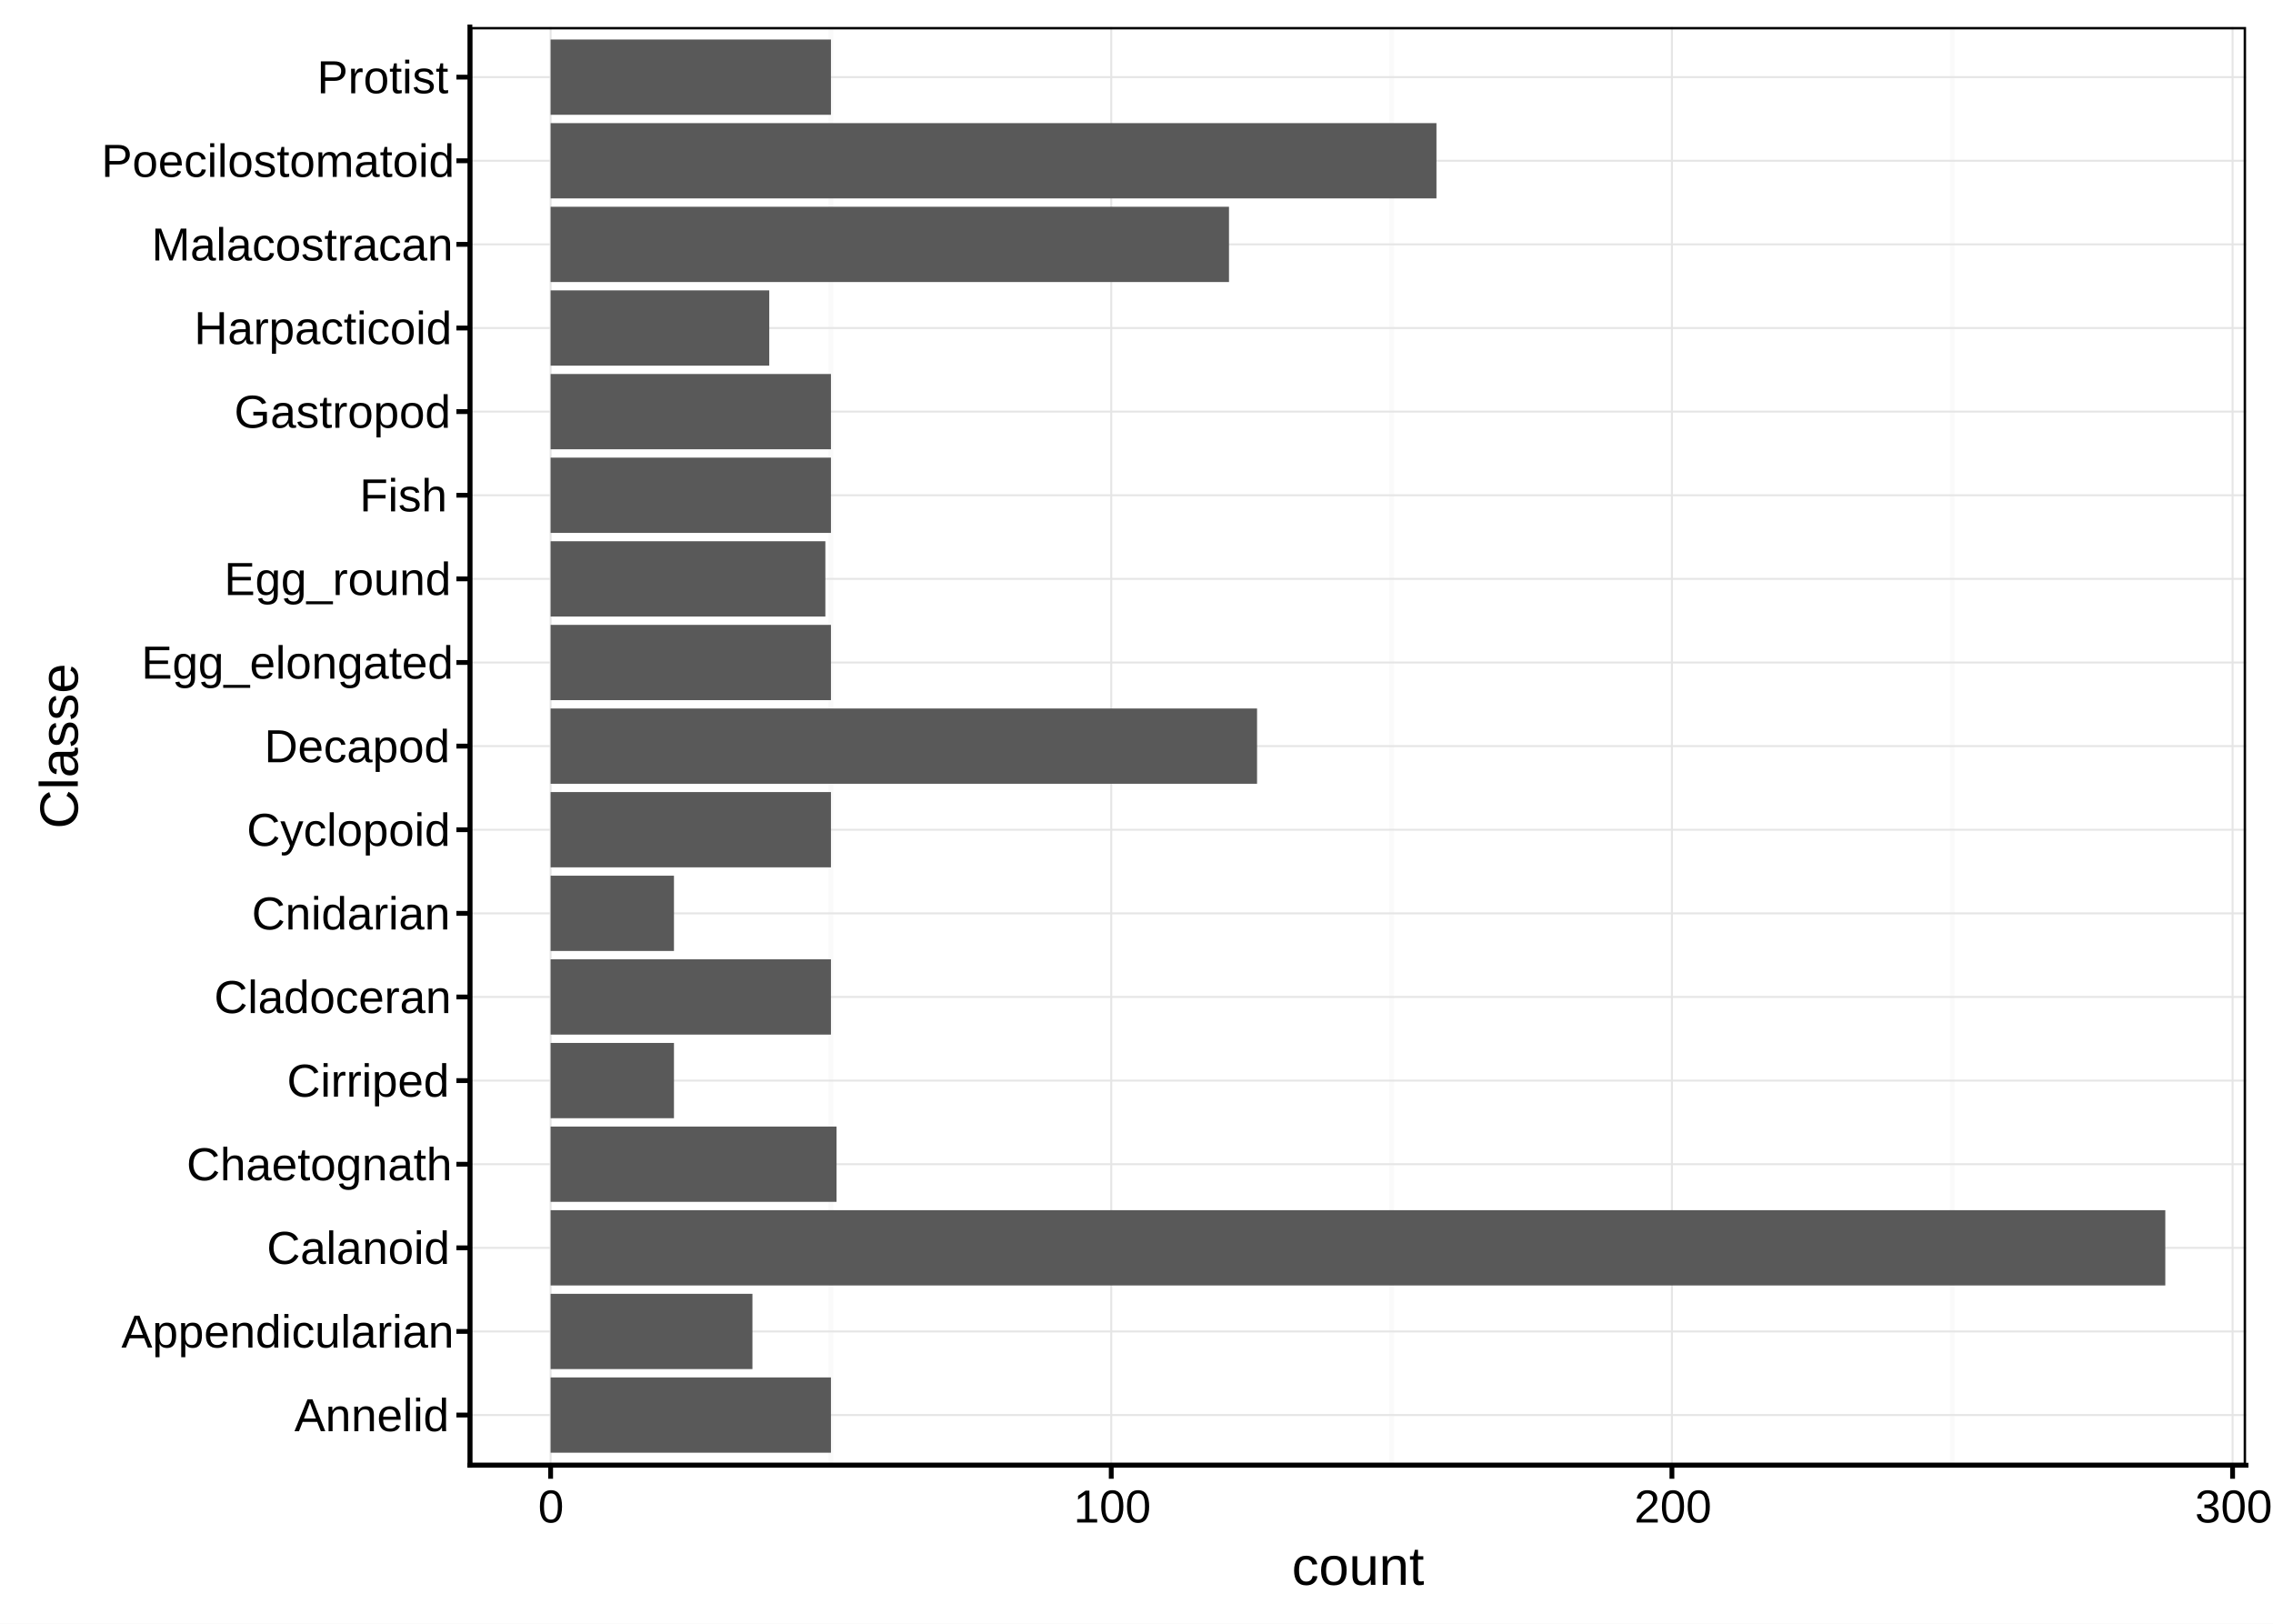
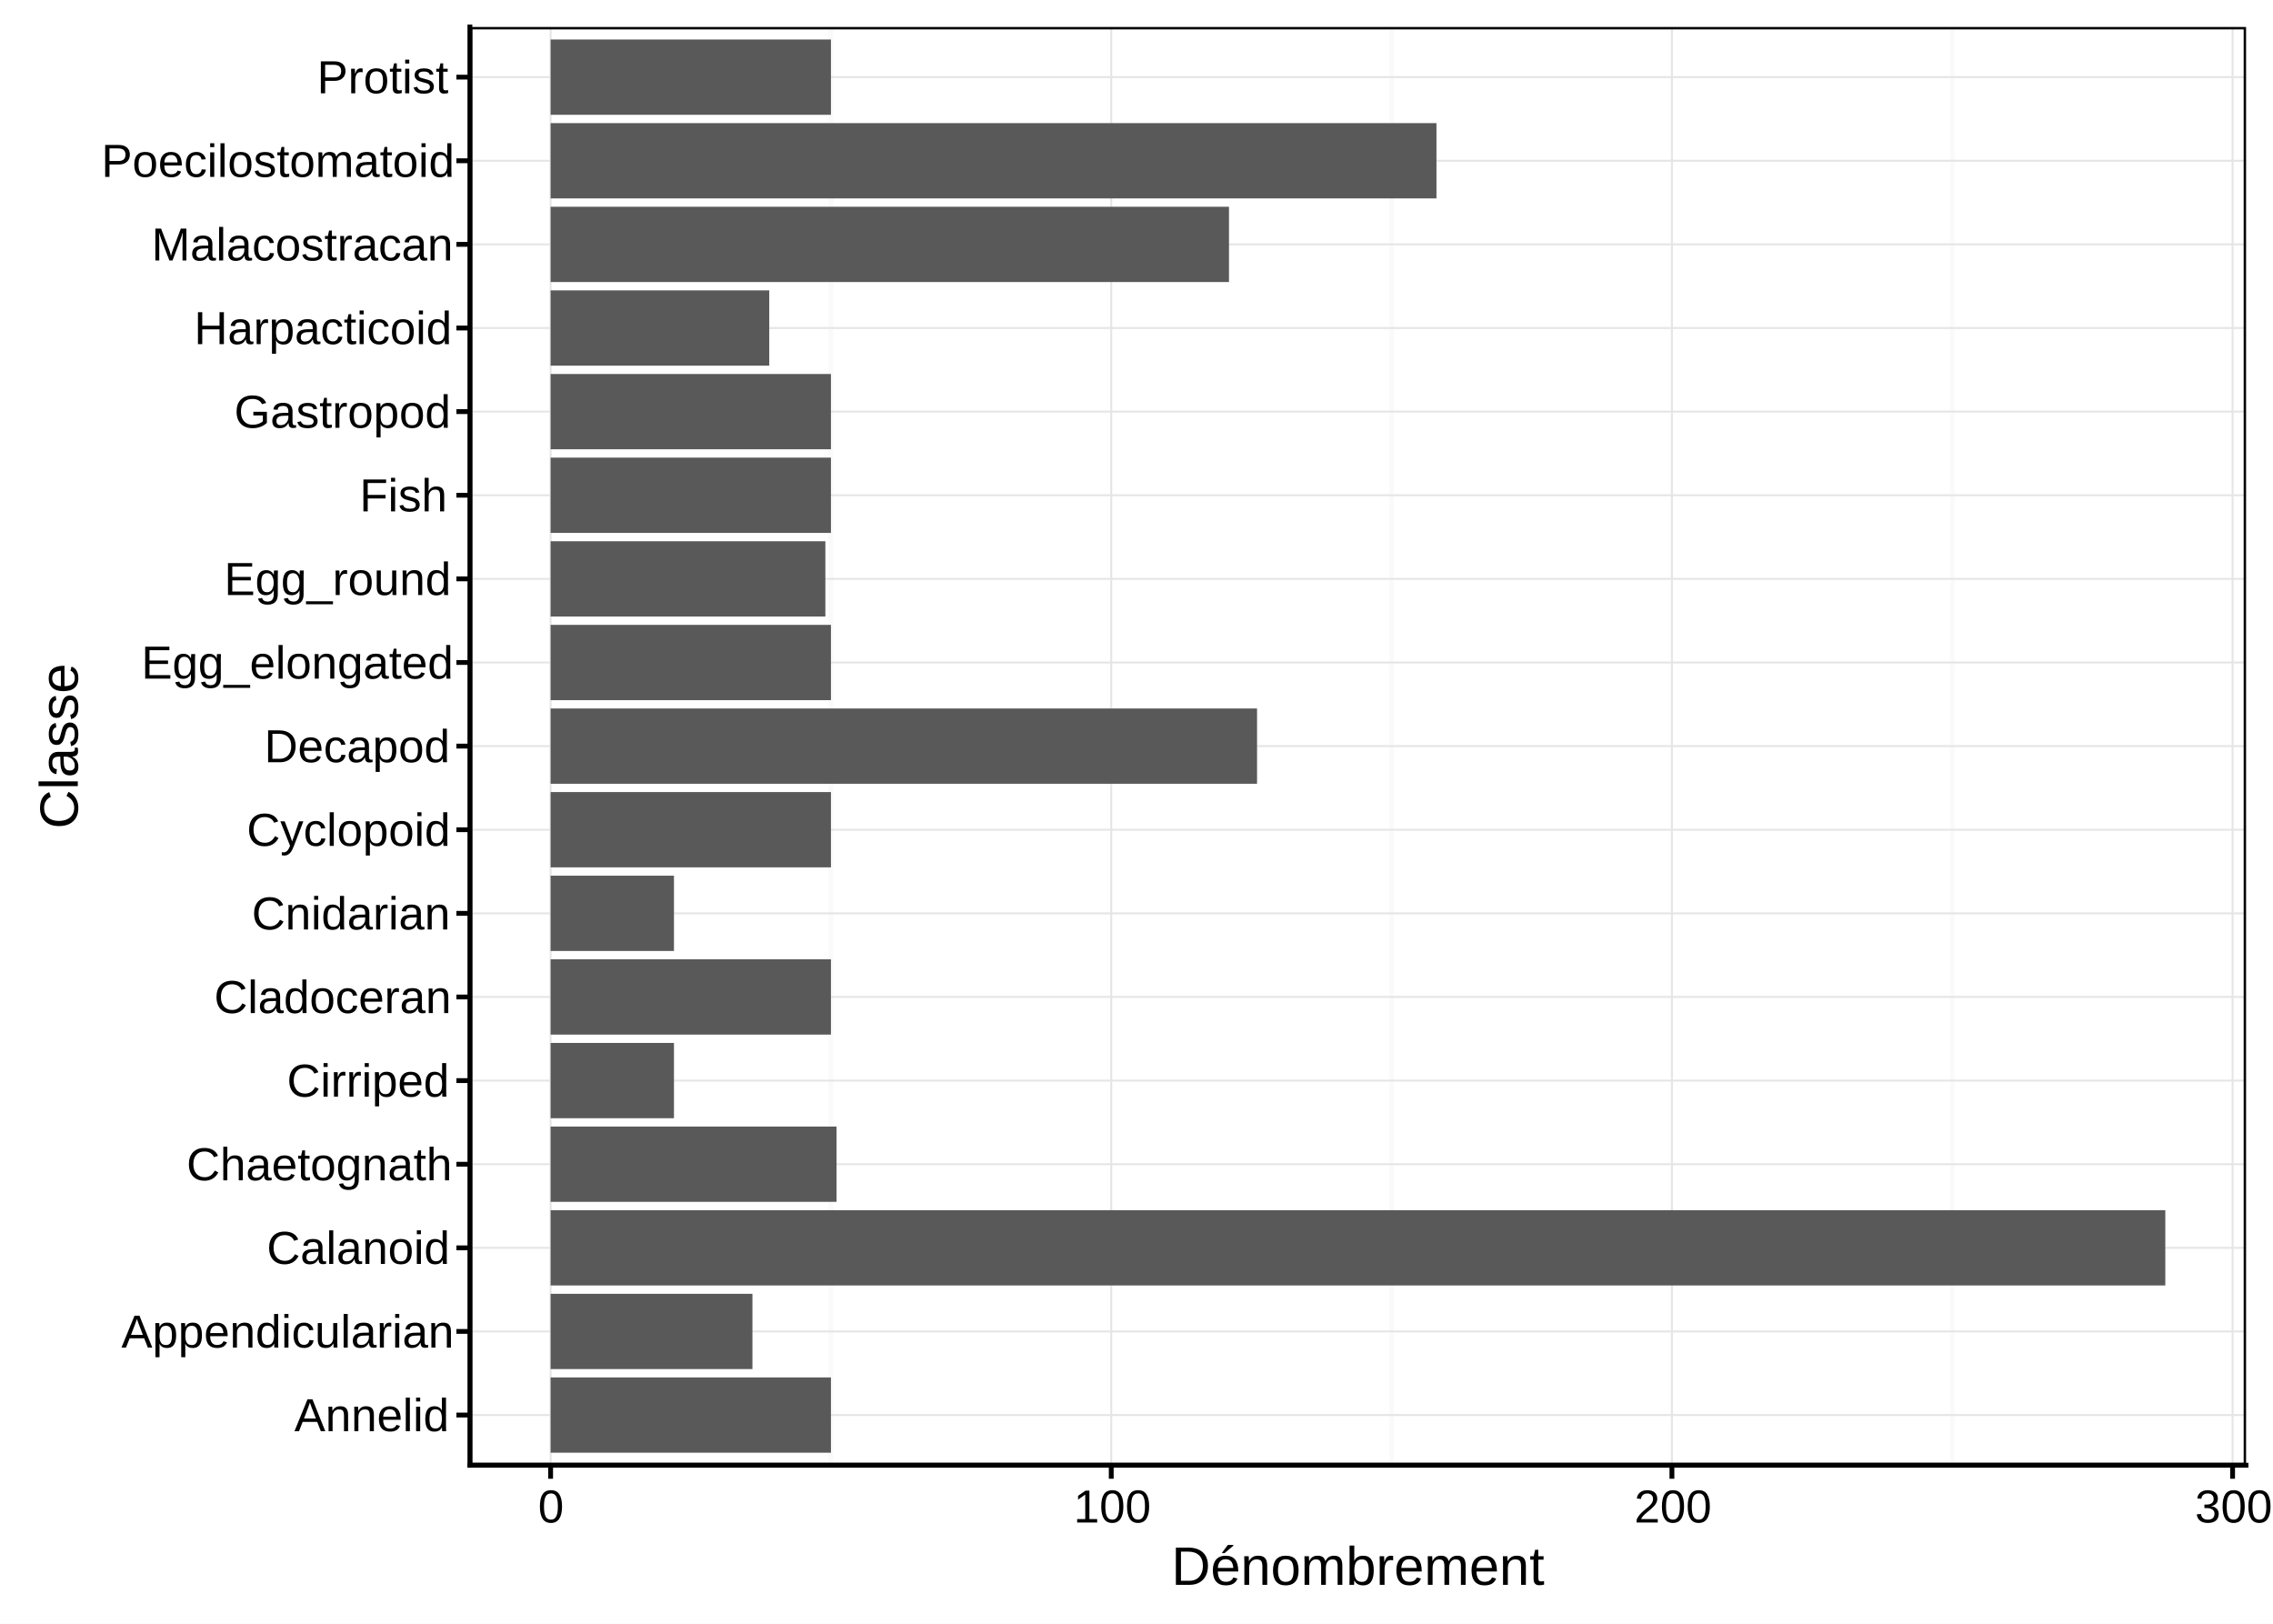
<svg xmlns="http://www.w3.org/2000/svg" viewBox="0 0 504.00 360.00">
  <defs>
    <style type="text/css">
    line, polyline, path, rect, circle {
      fill: none;
      stroke: #000000;
      stroke-linecap: round;
      stroke-linejoin: round;
      stroke-miterlimit: 10.00;
    }
  </style>
  </defs>
  <rect width="100%" height="100%" style="stroke: none; fill: #FFFFFF;" />
  <rect x="0.00" y="0.00" width="504.00" height="360.00" style="stroke-width: 0.00; stroke: none;" />
  <defs>
    <clipPath id="cpMTA0LjE4Nnw0OTguMDIyfDMyNC44NTh8NS45Nzc1OA==">
      <rect x="104.19" y="5.98" width="393.84" height="318.88" />
    </clipPath>
  </defs>
  <rect x="104.19" y="5.98" width="393.84" height="318.88" style="stroke-width: 0.00; stroke: none; fill: #FFFFFF;" clip-path="url(#cpMTA0LjE4Nnw0OTguMDIyfDMyNC44NTh8NS45Nzc1OA==)" />
  <polyline points="184.25,324.86 184.25,5.98 " style="stroke-width: 1.07; stroke: #FAFAFA; stroke-linecap: butt;" clip-path="url(#cpMTA0LjE4Nnw0OTguMDIyfDMyNC44NTh8NS45Nzc1OA==)" />
  <polyline points="308.56,324.86 308.56,5.98 " style="stroke-width: 1.07; stroke: #FAFAFA; stroke-linecap: butt;" clip-path="url(#cpMTA0LjE4Nnw0OTguMDIyfDMyNC44NTh8NS45Nzc1OA==)" />
  <polyline points="432.88,324.86 432.88,5.98 " style="stroke-width: 1.07; stroke: #FAFAFA; stroke-linecap: butt;" clip-path="url(#cpMTA0LjE4Nnw0OTguMDIyfDMyNC44NTh8NS45Nzc1OA==)" />
  <polyline points="104.19,313.73 498.02,313.73 " style="stroke-width: 0.43; stroke: #E5E5E5; stroke-linecap: butt;" clip-path="url(#cpMTA0LjE4Nnw0OTguMDIyfDMyNC44NTh8NS45Nzc1OA==)" />
  <polyline points="104.19,295.19 498.02,295.19 " style="stroke-width: 0.43; stroke: #E5E5E5; stroke-linecap: butt;" clip-path="url(#cpMTA0LjE4Nnw0OTguMDIyfDMyNC44NTh8NS45Nzc1OA==)" />
  <polyline points="104.19,276.66 498.02,276.66 " style="stroke-width: 0.43; stroke: #E5E5E5; stroke-linecap: butt;" clip-path="url(#cpMTA0LjE4Nnw0OTguMDIyfDMyNC44NTh8NS45Nzc1OA==)" />
  <polyline points="104.19,258.12 498.02,258.12 " style="stroke-width: 0.43; stroke: #E5E5E5; stroke-linecap: butt;" clip-path="url(#cpMTA0LjE4Nnw0OTguMDIyfDMyNC44NTh8NS45Nzc1OA==)" />
  <polyline points="104.19,239.58 498.02,239.58 " style="stroke-width: 0.43; stroke: #E5E5E5; stroke-linecap: butt;" clip-path="url(#cpMTA0LjE4Nnw0OTguMDIyfDMyNC44NTh8NS45Nzc1OA==)" />
  <polyline points="104.19,221.04 498.02,221.04 " style="stroke-width: 0.43; stroke: #E5E5E5; stroke-linecap: butt;" clip-path="url(#cpMTA0LjE4Nnw0OTguMDIyfDMyNC44NTh8NS45Nzc1OA==)" />
  <polyline points="104.19,202.50 498.02,202.50 " style="stroke-width: 0.43; stroke: #E5E5E5; stroke-linecap: butt;" clip-path="url(#cpMTA0LjE4Nnw0OTguMDIyfDMyNC44NTh8NS45Nzc1OA==)" />
  <polyline points="104.19,183.96 498.02,183.96 " style="stroke-width: 0.43; stroke: #E5E5E5; stroke-linecap: butt;" clip-path="url(#cpMTA0LjE4Nnw0OTguMDIyfDMyNC44NTh8NS45Nzc1OA==)" />
  <polyline points="104.19,165.42 498.02,165.42 " style="stroke-width: 0.43; stroke: #E5E5E5; stroke-linecap: butt;" clip-path="url(#cpMTA0LjE4Nnw0OTguMDIyfDMyNC44NTh8NS45Nzc1OA==)" />
  <polyline points="104.19,146.88 498.02,146.88 " style="stroke-width: 0.43; stroke: #E5E5E5; stroke-linecap: butt;" clip-path="url(#cpMTA0LjE4Nnw0OTguMDIyfDMyNC44NTh8NS45Nzc1OA==)" />
  <polyline points="104.19,128.34 498.02,128.34 " style="stroke-width: 0.43; stroke: #E5E5E5; stroke-linecap: butt;" clip-path="url(#cpMTA0LjE4Nnw0OTguMDIyfDMyNC44NTh8NS45Nzc1OA==)" />
  <polyline points="104.19,109.80 498.02,109.80 " style="stroke-width: 0.43; stroke: #E5E5E5; stroke-linecap: butt;" clip-path="url(#cpMTA0LjE4Nnw0OTguMDIyfDMyNC44NTh8NS45Nzc1OA==)" />
  <polyline points="104.19,91.26 498.02,91.26 " style="stroke-width: 0.43; stroke: #E5E5E5; stroke-linecap: butt;" clip-path="url(#cpMTA0LjE4Nnw0OTguMDIyfDMyNC44NTh8NS45Nzc1OA==)" />
  <polyline points="104.19,72.72 498.02,72.72 " style="stroke-width: 0.43; stroke: #E5E5E5; stroke-linecap: butt;" clip-path="url(#cpMTA0LjE4Nnw0OTguMDIyfDMyNC44NTh8NS45Nzc1OA==)" />
  <polyline points="104.19,54.18 498.02,54.18 " style="stroke-width: 0.43; stroke: #E5E5E5; stroke-linecap: butt;" clip-path="url(#cpMTA0LjE4Nnw0OTguMDIyfDMyNC44NTh8NS45Nzc1OA==)" />
  <polyline points="104.19,35.64 498.02,35.64 " style="stroke-width: 0.43; stroke: #E5E5E5; stroke-linecap: butt;" clip-path="url(#cpMTA0LjE4Nnw0OTguMDIyfDMyNC44NTh8NS45Nzc1OA==)" />
  <polyline points="104.19,17.10 498.02,17.10 " style="stroke-width: 0.43; stroke: #E5E5E5; stroke-linecap: butt;" clip-path="url(#cpMTA0LjE4Nnw0OTguMDIyfDMyNC44NTh8NS45Nzc1OA==)" />
  <polyline points="122.09,324.86 122.09,5.98 " style="stroke-width: 0.43; stroke: #E5E5E5; stroke-linecap: butt;" clip-path="url(#cpMTA0LjE4Nnw0OTguMDIyfDMyNC44NTh8NS45Nzc1OA==)" />
  <polyline points="246.40,324.86 246.40,5.98 " style="stroke-width: 0.43; stroke: #E5E5E5; stroke-linecap: butt;" clip-path="url(#cpMTA0LjE4Nnw0OTguMDIyfDMyNC44NTh8NS45Nzc1OA==)" />
  <polyline points="370.72,324.86 370.72,5.98 " style="stroke-width: 0.43; stroke: #E5E5E5; stroke-linecap: butt;" clip-path="url(#cpMTA0LjE4Nnw0OTguMDIyfDMyNC44NTh8NS45Nzc1OA==)" />
  <polyline points="495.04,324.86 495.04,5.98 " style="stroke-width: 0.43; stroke: #E5E5E5; stroke-linecap: butt;" clip-path="url(#cpMTA0LjE4Nnw0OTguMDIyfDMyNC44NTh8NS45Nzc1OA==)" />
  <rect x="122.09" y="305.39" width="62.16" height="16.69" style="stroke-width: 1.07; stroke: none; stroke-linecap: butt; fill: #595959;" clip-path="url(#cpMTA0LjE4Nnw0OTguMDIyfDMyNC44NTh8NS45Nzc1OA==)" />
  <rect x="122.09" y="286.85" width="44.75" height="16.69" style="stroke-width: 1.07; stroke: none; stroke-linecap: butt; fill: #595959;" clip-path="url(#cpMTA0LjE4Nnw0OTguMDIyfDMyNC44NTh8NS45Nzc1OA==)" />
  <rect x="122.09" y="268.31" width="358.03" height="16.69" style="stroke-width: 1.07; stroke: none; stroke-linecap: butt; fill: #595959;" clip-path="url(#cpMTA0LjE4Nnw0OTguMDIyfDMyNC44NTh8NS45Nzc1OA==)" />
  <rect x="122.09" y="249.77" width="63.40" height="16.69" style="stroke-width: 1.07; stroke: none; stroke-linecap: butt; fill: #595959;" clip-path="url(#cpMTA0LjE4Nnw0OTguMDIyfDMyNC44NTh8NS45Nzc1OA==)" />
  <rect x="122.09" y="231.23" width="27.35" height="16.69" style="stroke-width: 1.07; stroke: none; stroke-linecap: butt; fill: #595959;" clip-path="url(#cpMTA0LjE4Nnw0OTguMDIyfDMyNC44NTh8NS45Nzc1OA==)" />
  <rect x="122.09" y="212.69" width="62.16" height="16.69" style="stroke-width: 1.07; stroke: none; stroke-linecap: butt; fill: #595959;" clip-path="url(#cpMTA0LjE4Nnw0OTguMDIyfDMyNC44NTh8NS45Nzc1OA==)" />
  <rect x="122.09" y="194.15" width="27.35" height="16.69" style="stroke-width: 1.07; stroke: none; stroke-linecap: butt; fill: #595959;" clip-path="url(#cpMTA0LjE4Nnw0OTguMDIyfDMyNC44NTh8NS45Nzc1OA==)" />
  <rect x="122.09" y="175.61" width="62.16" height="16.69" style="stroke-width: 1.07; stroke: none; stroke-linecap: butt; fill: #595959;" clip-path="url(#cpMTA0LjE4Nnw0OTguMDIyfDMyNC44NTh8NS45Nzc1OA==)" />
  <rect x="122.09" y="157.08" width="156.64" height="16.69" style="stroke-width: 1.07; stroke: none; stroke-linecap: butt; fill: #595959;" clip-path="url(#cpMTA0LjE4Nnw0OTguMDIyfDMyNC44NTh8NS45Nzc1OA==)" />
  <rect x="122.09" y="138.54" width="62.16" height="16.69" style="stroke-width: 1.07; stroke: none; stroke-linecap: butt; fill: #595959;" clip-path="url(#cpMTA0LjE4Nnw0OTguMDIyfDMyNC44NTh8NS45Nzc1OA==)" />
  <rect x="122.09" y="120.00" width="60.92" height="16.69" style="stroke-width: 1.07; stroke: none; stroke-linecap: butt; fill: #595959;" clip-path="url(#cpMTA0LjE4Nnw0OTguMDIyfDMyNC44NTh8NS45Nzc1OA==)" />
  <rect x="122.09" y="101.46" width="62.16" height="16.69" style="stroke-width: 1.07; stroke: none; stroke-linecap: butt; fill: #595959;" clip-path="url(#cpMTA0LjE4Nnw0OTguMDIyfDMyNC44NTh8NS45Nzc1OA==)" />
  <rect x="122.09" y="82.92" width="62.16" height="16.69" style="stroke-width: 1.07; stroke: none; stroke-linecap: butt; fill: #595959;" clip-path="url(#cpMTA0LjE4Nnw0OTguMDIyfDMyNC44NTh8NS45Nzc1OA==)" />
  <rect x="122.09" y="64.38" width="48.48" height="16.69" style="stroke-width: 1.07; stroke: none; stroke-linecap: butt; fill: #595959;" clip-path="url(#cpMTA0LjE4Nnw0OTguMDIyfDMyNC44NTh8NS45Nzc1OA==)" />
  <rect x="122.09" y="45.84" width="150.42" height="16.69" style="stroke-width: 1.07; stroke: none; stroke-linecap: butt; fill: #595959;" clip-path="url(#cpMTA0LjE4Nnw0OTguMDIyfDMyNC44NTh8NS45Nzc1OA==)" />
  <rect x="122.09" y="27.30" width="196.42" height="16.69" style="stroke-width: 1.07; stroke: none; stroke-linecap: butt; fill: #595959;" clip-path="url(#cpMTA0LjE4Nnw0OTguMDIyfDMyNC44NTh8NS45Nzc1OA==)" />
  <rect x="122.09" y="8.76" width="62.16" height="16.69" style="stroke-width: 1.07; stroke: none; stroke-linecap: butt; fill: #595959;" clip-path="url(#cpMTA0LjE4Nnw0OTguMDIyfDMyNC44NTh8NS45Nzc1OA==)" />
  <rect x="104.19" y="5.98" width="393.84" height="318.88" style="stroke-width: 1.07;" clip-path="url(#cpMTA0LjE4Nnw0OTguMDIyfDMyNC44NTh8NS45Nzc1OA==)" />
  <defs>
    <clipPath id="cpMHw1MDR8MzYwfDA=">
      <rect x="0.00" y="0.00" width="504.00" height="360.00" />
    </clipPath>
  </defs>
  <polyline points="104.19,324.86 104.19,5.98 " style="stroke-width: 1.07; stroke-linecap: square;" clip-path="url(#cpMHw1MDR8MzYwfDA=)" />
  <g clip-path="url(#cpMHw1MDR8MzYwfDA=)">
    <text x="65.28" y="317.31" style="font-size: 10.28px; font-family: Arial;" textLength="33.36px" lengthAdjust="spacingAndGlyphs">Annelid</text>
  </g>
  <g clip-path="url(#cpMHw1MDR8MzYwfDA=)">
    <text x="26.92" y="298.77" style="font-size: 10.28px; font-family: Arial;" textLength="71.72px" lengthAdjust="spacingAndGlyphs">Appendicularian</text>
  </g>
  <g clip-path="url(#cpMHw1MDR8MzYwfDA=)">
    <text x="59.16" y="280.23" style="font-size: 10.28px; font-family: Arial;" textLength="39.47px" lengthAdjust="spacingAndGlyphs">Calanoid</text>
  </g>
  <g clip-path="url(#cpMHw1MDR8MzYwfDA=)">
    <text x="41.37" y="261.69" style="font-size: 10.28px; font-family: Arial;" textLength="57.27px" lengthAdjust="spacingAndGlyphs">Chaetognath</text>
  </g>
  <g clip-path="url(#cpMHw1MDR8MzYwfDA=)">
    <text x="63.63" y="243.15" style="font-size: 10.28px; font-family: Arial;" textLength="35.01px" lengthAdjust="spacingAndGlyphs">Cirriped</text>
  </g>
  <g clip-path="url(#cpMHw1MDR8MzYwfDA=)">
    <text x="47.49" y="224.61" style="font-size: 10.28px; font-family: Arial;" textLength="51.14px" lengthAdjust="spacingAndGlyphs">Cladoceran</text>
  </g>
  <g clip-path="url(#cpMHw1MDR8MzYwfDA=)">
    <text x="55.83" y="206.08" style="font-size: 10.28px; font-family: Arial;" textLength="42.80px" lengthAdjust="spacingAndGlyphs">Cnidarian</text>
  </g>
  <g clip-path="url(#cpMHw1MDR8MzYwfDA=)">
    <text x="54.72" y="187.54" style="font-size: 10.28px; font-family: Arial;" textLength="43.91px" lengthAdjust="spacingAndGlyphs">Cyclopoid</text>
  </g>
  <g clip-path="url(#cpMHw1MDR8MzYwfDA=)">
    <text x="58.61" y="169.00" style="font-size: 10.28px; font-family: Arial;" textLength="40.03px" lengthAdjust="spacingAndGlyphs">Decapod</text>
  </g>
  <g clip-path="url(#cpMHw1MDR8MzYwfDA=)">
    <text x="31.35" y="150.46" style="font-size: 10.28px; font-family: Arial;" textLength="67.29px" lengthAdjust="spacingAndGlyphs">Egg_elongated</text>
  </g>
  <g clip-path="url(#cpMHw1MDR8MzYwfDA=)">
    <text x="49.71" y="131.92" style="font-size: 10.28px; font-family: Arial;" textLength="48.93px" lengthAdjust="spacingAndGlyphs">Egg_round</text>
  </g>
  <g clip-path="url(#cpMHw1MDR8MzYwfDA=)">
    <text x="79.74" y="113.38" style="font-size: 10.28px; font-family: Arial;" textLength="18.89px" lengthAdjust="spacingAndGlyphs">Fish</text>
  </g>
  <g clip-path="url(#cpMHw1MDR8MzYwfDA=)">
    <text x="51.94" y="94.84" style="font-size: 10.28px; font-family: Arial;" textLength="46.69px" lengthAdjust="spacingAndGlyphs">Gastropod</text>
  </g>
  <g clip-path="url(#cpMHw1MDR8MzYwfDA=)">
    <text x="43.05" y="76.30" style="font-size: 10.28px; font-family: Arial;" textLength="55.58px" lengthAdjust="spacingAndGlyphs">Harpacticoid</text>
  </g>
  <g clip-path="url(#cpMHw1MDR8MzYwfDA=)">
    <text x="33.61" y="57.76" style="font-size: 10.28px; font-family: Arial;" textLength="65.03px" lengthAdjust="spacingAndGlyphs">Malacostracan</text>
  </g>
  <g clip-path="url(#cpMHw1MDR8MzYwfDA=)">
    <text x="22.48" y="39.22" style="font-size: 10.28px; font-family: Arial;" textLength="76.15px" lengthAdjust="spacingAndGlyphs">Poecilostomatoid</text>
  </g>
  <g clip-path="url(#cpMHw1MDR8MzYwfDA=)">
    <text x="70.30" y="20.68" style="font-size: 10.28px; font-family: Arial;" textLength="28.34px" lengthAdjust="spacingAndGlyphs">Protist</text>
  </g>
  <polyline points="101.20,313.73 104.19,313.73 " style="stroke-width: 1.07; stroke-linecap: butt;" clip-path="url(#cpMHw1MDR8MzYwfDA=)" />
  <polyline points="101.20,295.19 104.19,295.19 " style="stroke-width: 1.07; stroke-linecap: butt;" clip-path="url(#cpMHw1MDR8MzYwfDA=)" />
  <polyline points="101.20,276.66 104.19,276.66 " style="stroke-width: 1.07; stroke-linecap: butt;" clip-path="url(#cpMHw1MDR8MzYwfDA=)" />
  <polyline points="101.20,258.12 104.19,258.12 " style="stroke-width: 1.07; stroke-linecap: butt;" clip-path="url(#cpMHw1MDR8MzYwfDA=)" />
  <polyline points="101.20,239.58 104.19,239.58 " style="stroke-width: 1.07; stroke-linecap: butt;" clip-path="url(#cpMHw1MDR8MzYwfDA=)" />
  <polyline points="101.20,221.04 104.19,221.04 " style="stroke-width: 1.07; stroke-linecap: butt;" clip-path="url(#cpMHw1MDR8MzYwfDA=)" />
  <polyline points="101.20,202.50 104.19,202.50 " style="stroke-width: 1.07; stroke-linecap: butt;" clip-path="url(#cpMHw1MDR8MzYwfDA=)" />
  <polyline points="101.20,183.96 104.19,183.96 " style="stroke-width: 1.07; stroke-linecap: butt;" clip-path="url(#cpMHw1MDR8MzYwfDA=)" />
  <polyline points="101.20,165.42 104.19,165.42 " style="stroke-width: 1.07; stroke-linecap: butt;" clip-path="url(#cpMHw1MDR8MzYwfDA=)" />
  <polyline points="101.20,146.88 104.19,146.88 " style="stroke-width: 1.07; stroke-linecap: butt;" clip-path="url(#cpMHw1MDR8MzYwfDA=)" />
  <polyline points="101.20,128.34 104.19,128.34 " style="stroke-width: 1.07; stroke-linecap: butt;" clip-path="url(#cpMHw1MDR8MzYwfDA=)" />
  <polyline points="101.20,109.80 104.19,109.80 " style="stroke-width: 1.07; stroke-linecap: butt;" clip-path="url(#cpMHw1MDR8MzYwfDA=)" />
  <polyline points="101.20,91.26 104.19,91.26 " style="stroke-width: 1.07; stroke-linecap: butt;" clip-path="url(#cpMHw1MDR8MzYwfDA=)" />
  <polyline points="101.20,72.72 104.19,72.72 " style="stroke-width: 1.07; stroke-linecap: butt;" clip-path="url(#cpMHw1MDR8MzYwfDA=)" />
  <polyline points="101.20,54.18 104.19,54.18 " style="stroke-width: 1.07; stroke-linecap: butt;" clip-path="url(#cpMHw1MDR8MzYwfDA=)" />
  <polyline points="101.20,35.64 104.19,35.64 " style="stroke-width: 1.07; stroke-linecap: butt;" clip-path="url(#cpMHw1MDR8MzYwfDA=)" />
  <polyline points="101.20,17.10 104.19,17.10 " style="stroke-width: 1.07; stroke-linecap: butt;" clip-path="url(#cpMHw1MDR8MzYwfDA=)" />
  <polyline points="104.19,324.86 498.02,324.86 " style="stroke-width: 1.07; stroke-linecap: square;" clip-path="url(#cpMHw1MDR8MzYwfDA=)" />
  <polyline points="122.09,327.85 122.09,324.86 " style="stroke-width: 1.07; stroke-linecap: butt;" clip-path="url(#cpMHw1MDR8MzYwfDA=)" />
  <polyline points="246.40,327.85 246.40,324.86 " style="stroke-width: 1.07; stroke-linecap: butt;" clip-path="url(#cpMHw1MDR8MzYwfDA=)" />
  <polyline points="370.72,327.85 370.72,324.86 " style="stroke-width: 1.07; stroke-linecap: butt;" clip-path="url(#cpMHw1MDR8MzYwfDA=)" />
  <polyline points="495.04,327.85 495.04,324.86 " style="stroke-width: 1.07; stroke-linecap: butt;" clip-path="url(#cpMHw1MDR8MzYwfDA=)" />
  <g clip-path="url(#cpMHw1MDR8MzYwfDA=)">
    <text x="119.31" y="337.56" style="font-size: 10.28px; font-family: Arial;" textLength="5.56px" lengthAdjust="spacingAndGlyphs">0</text>
  </g>
  <g clip-path="url(#cpMHw1MDR8MzYwfDA=)">
    <text x="238.06" y="337.56" style="font-size: 10.28px; font-family: Arial;" textLength="16.68px" lengthAdjust="spacingAndGlyphs">100</text>
  </g>
  <g clip-path="url(#cpMHw1MDR8MzYwfDA=)">
    <text x="362.38" y="337.56" style="font-size: 10.28px; font-family: Arial;" textLength="16.68px" lengthAdjust="spacingAndGlyphs">200</text>
  </g>
  <g clip-path="url(#cpMHw1MDR8MzYwfDA=)">
    <text x="486.70" y="337.56" style="font-size: 10.28px; font-family: Arial;" textLength="16.68px" lengthAdjust="spacingAndGlyphs">300</text>
  </g>
  <g clip-path="url(#cpMHw1MDR8MzYwfDA=)">
-     <text x="286.43" y="351.37" style="font-size: 12.00px; font-family: Arial;" textLength="29.36px" lengthAdjust="spacingAndGlyphs">count</text>
+     <text x="259.75" y="351.37" style="font-size: 12.00px; font-family: Arial;" textLength="82.71px" lengthAdjust="spacingAndGlyphs">Dénombrement</text>
  </g>
  <g clip-path="url(#cpMHw1MDR8MzYwfDA=)">
    <text transform="translate(17.25,183.76) rotate(-90)" style="font-size: 12.00px; font-family: Arial;" textLength="36.68px" lengthAdjust="spacingAndGlyphs">Classe</text>
  </g>
</svg>
